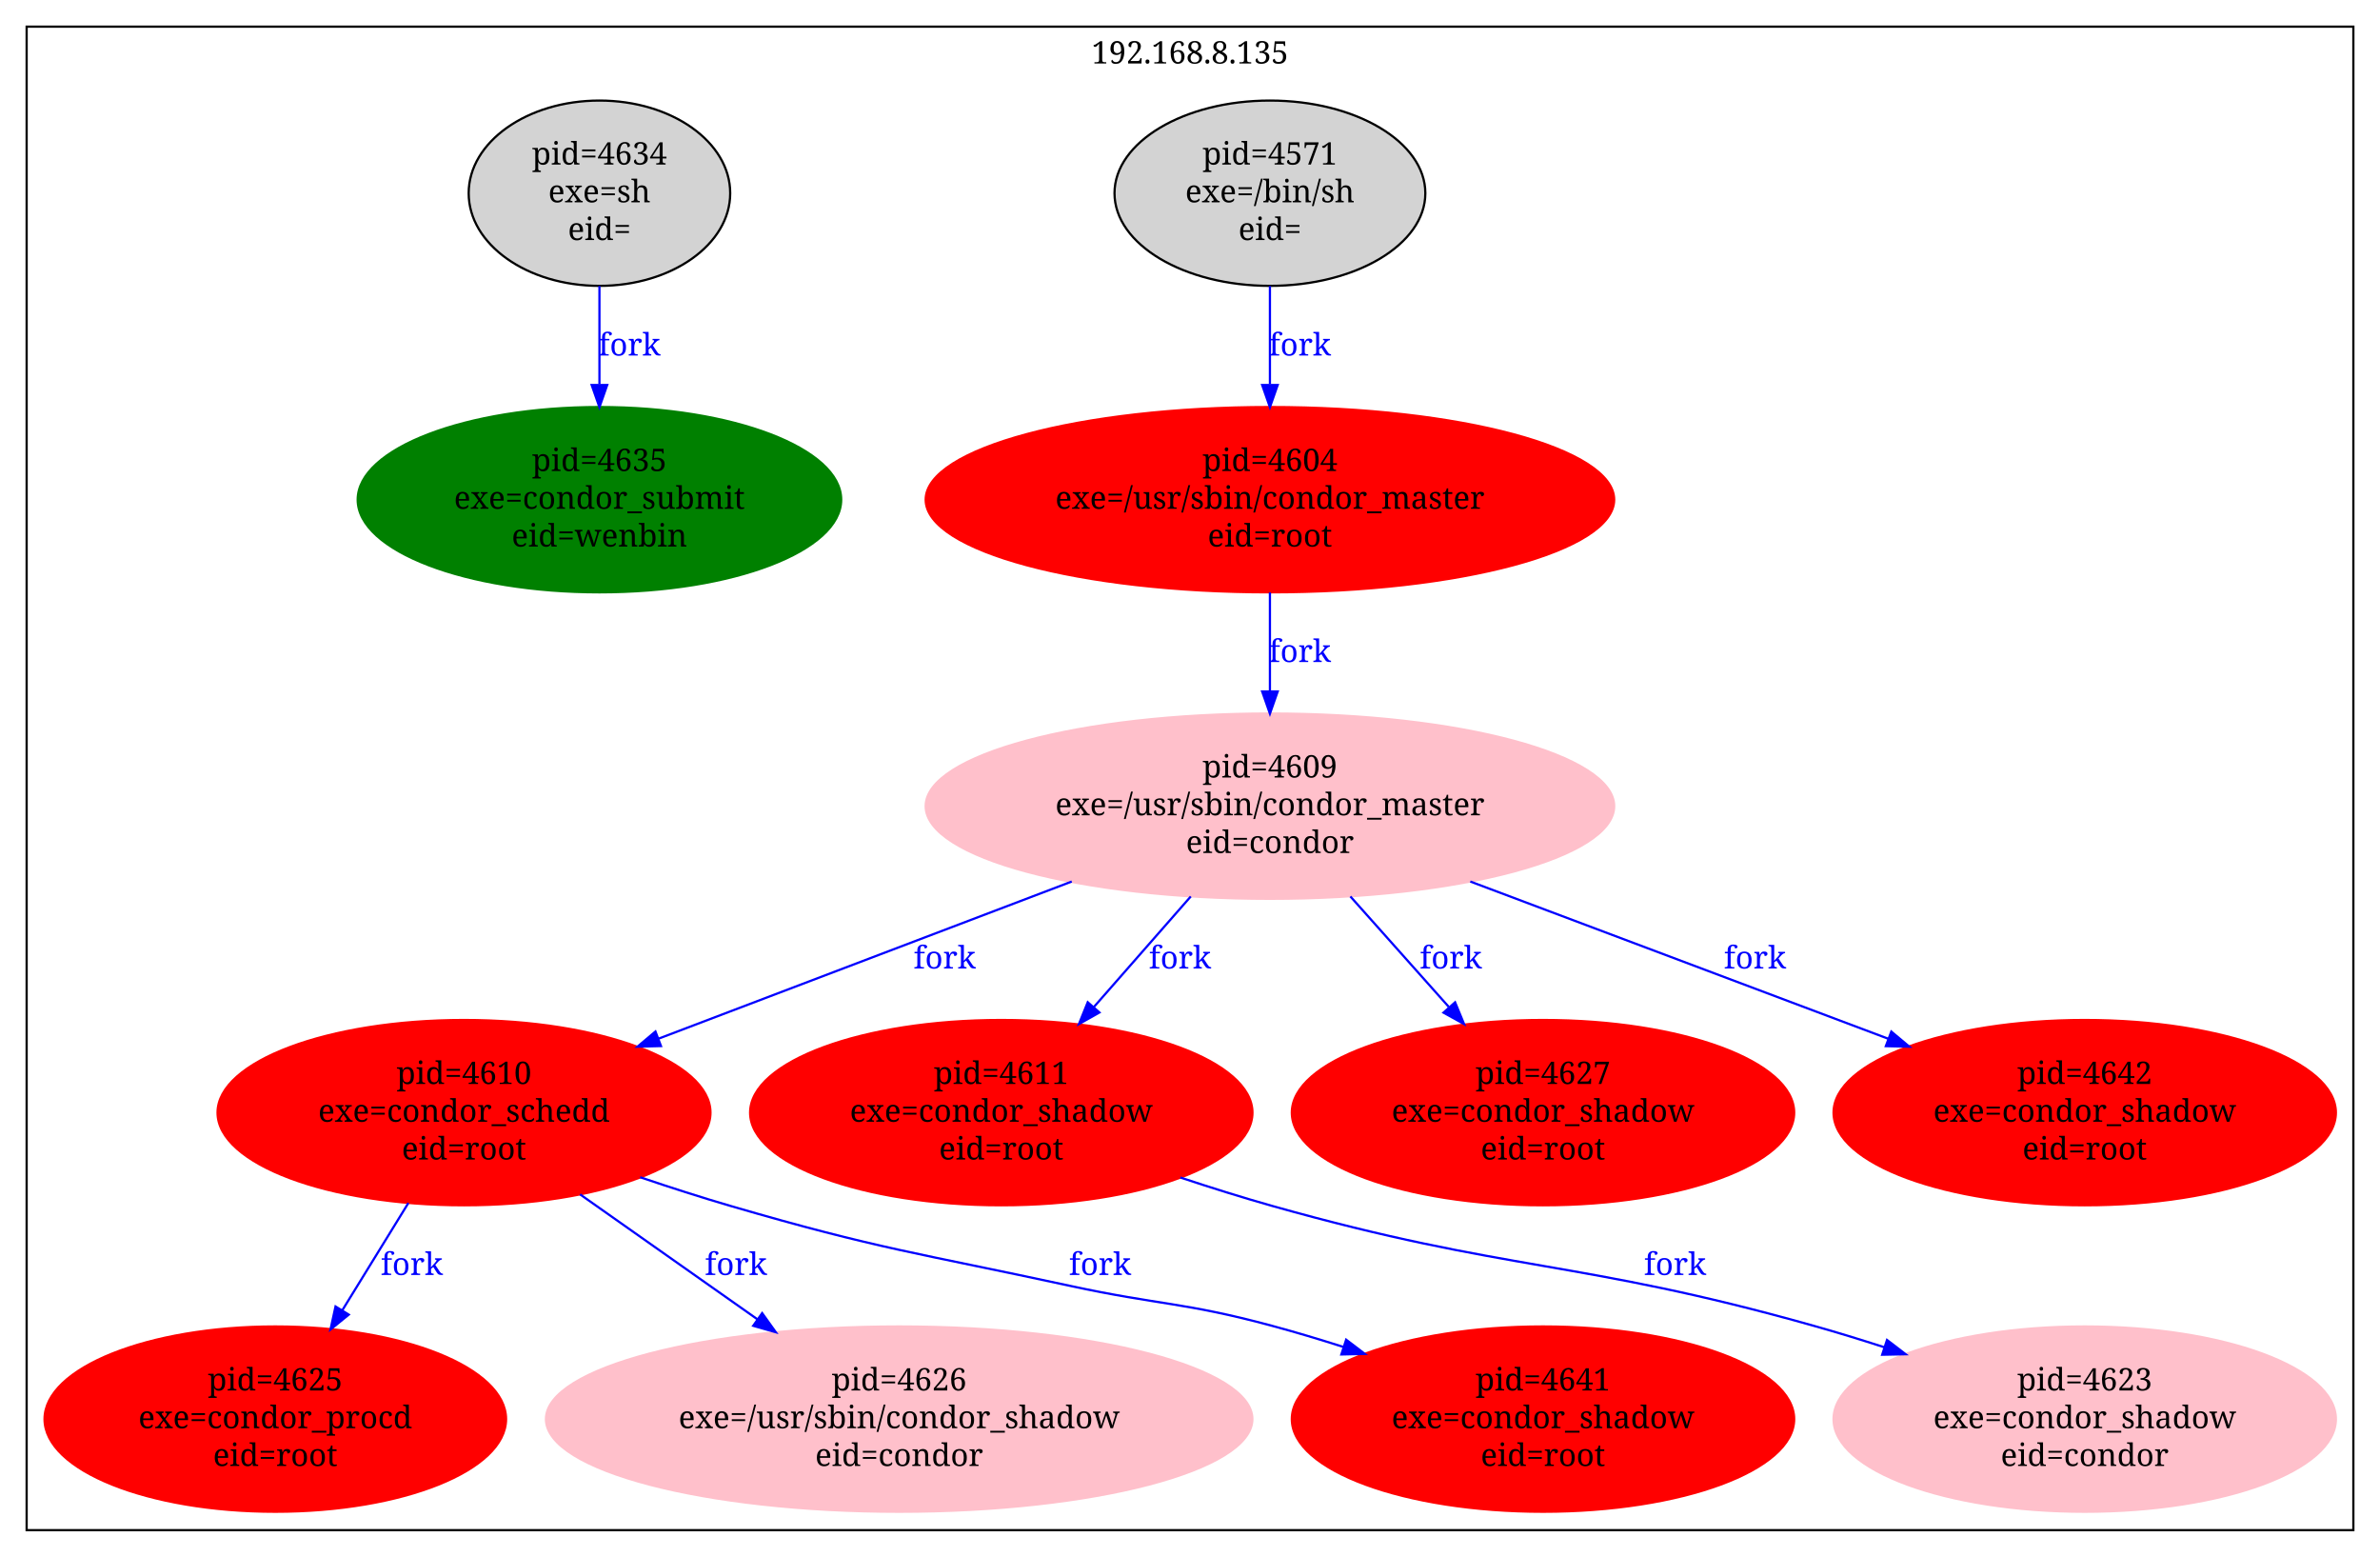
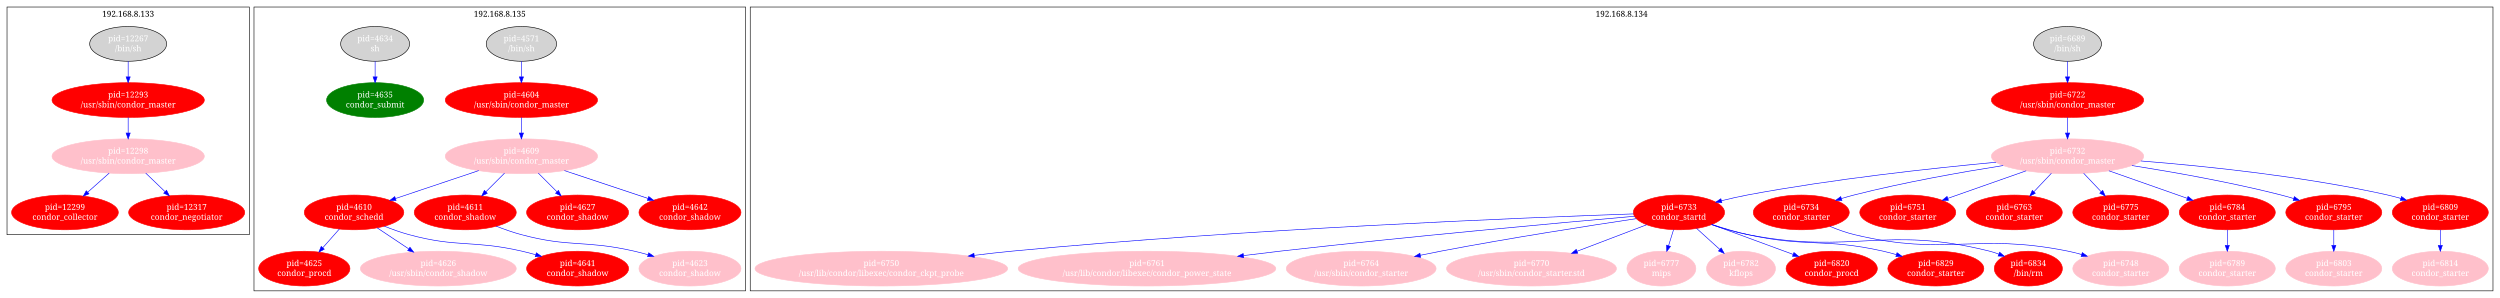
- <svg xmlns="http://www.w3.org/2000/svg" width="1072pt" height="701pt" viewBox="0.00 0.00 1072.00 701.00">
-   <g id="graph1" class="graph" transform="scale(1 1) rotate(0) translate(4 697)">
-     <polygon fill="white" stroke="white" points="-4,5 -4,-697 1069,-697 1069,5 -4,5" />
+ <svg xmlns="http://www.w3.org/2000/svg" xmlns:xlink="http://www.w3.org/1999/xlink" width="4272pt" height="509pt" viewBox="0.00 0.00 4272.00 509.00">
+   <g id="graph1" class="graph" transform="scale(1 1) rotate(0) translate(4 505)">
+     <polygon fill="white" stroke="white" points="-4,5 -4,-505 4269,-505 4269,5 -4,5" />
    <g id="graph2" class="cluster">
-       <polygon fill="white" stroke="black" points="8,-8 8,-685 1056,-685 1056,-8 8,-8" />
-       <text text-anchor="middle" x="532" y="-668.4" font-family="Times Roman,serif" font-size="14.00">192.168.8.135</text>
-     </g>
-     <g id="node1" class="node">
-       <ellipse fill="lightgrey" stroke="black" cx="568" cy="-610" rx="70.004" ry="41.719" />
-       <text text-anchor="middle" x="568" y="-622.9" font-family="Times Roman,serif" font-size="14.00">pid=4571</text>
-       <text text-anchor="middle" x="568" y="-605.9" font-family="Times Roman,serif" font-size="14.00">exe=/bin/sh</text>
-       <text text-anchor="middle" x="568" y="-588.9" font-family="Times Roman,serif" font-size="14.00">eid=</text>
-     </g>
-     <g id="node3" class="node">
-       <ellipse fill="red" stroke="red" cx="568" cy="-472" rx="155.063" ry="41.719" />
-       <text text-anchor="middle" x="568" y="-484.9" font-family="Times Roman,serif" font-size="14.00">pid=4604</text>
-       <text text-anchor="middle" x="568" y="-467.9" font-family="Times Roman,serif" font-size="14.00">exe=/usr/sbin/condor_master</text>
-       <text text-anchor="middle" x="568" y="-450.9" font-family="Times Roman,serif" font-size="14.00">eid=root</text>
+       <a xlink:title="13 processes on 192.168.8.135">
+         <polygon fill="white" stroke="black" points="430,-8 430,-493 1270,-493 1270,-8 430,-8" />
+         <text text-anchor="middle" x="850" y="-476.4" font-family="Times Roman,serif" font-size="14.00">192.168.8.135</text>
+       </a>
+     </g>
+     <g id="graph3" class="cluster">
+       <a xlink:title="5 processes on 192.168.8.133">
+         <polygon fill="white" stroke="black" points="8,-104 8,-493 422,-493 422,-104 8,-104" />
+         <text text-anchor="middle" x="215" y="-476.4" font-family="Times Roman,serif" font-size="14.00">192.168.8.133</text>
+       </a>
+     </g>
+     <g id="graph4" class="cluster">
+       <a xlink:title="24 processes on 192.168.8.134">
+         <polygon fill="white" stroke="black" points="1278,-8 1278,-493 4256,-493 4256,-8 1278,-8" />
+         <text text-anchor="middle" x="2767" y="-476.4" font-family="Times Roman,serif" font-size="14.00">192.168.8.134</text>
+       </a>
+     </g>
+     <g id="pid=12267@192.168.8.133" class="node">
+       <a xlink:title="pid = 12267 @ 192.168.8.133, exe_name: /bin/sh, user: unknown">
+         <ellipse fill="lightgrey" stroke="black" cx="215" cy="-430" rx="65.761" ry="29.698" />
+         <text text-anchor="middle" x="215" y="-434.4" font-family="Times Roman,serif" font-size="14.00" fill="white">pid=12267</text>
+         <text text-anchor="middle" x="215" y="-417.4" font-family="Times Roman,serif" font-size="14.00" fill="white">/bin/sh</text>
+       </a>
+     </g>
+     <g id="pid=12293@192.168.8.133" class="node">
+       <a xlink:title="pid = 12293 @ 192.168.8.133, exe_name: /usr/sbin/condor_master, user: root">
+         <ellipse fill="red" stroke="red" cx="215" cy="-334" rx="130.108" ry="29.698" />
+         <text text-anchor="middle" x="215" y="-338.4" font-family="Times Roman,serif" font-size="14.00" fill="white">pid=12293</text>
+         <text text-anchor="middle" x="215" y="-321.4" font-family="Times Roman,serif" font-size="14.00" fill="white">/usr/sbin/condor_master</text>
+       </a>
    </g>
    <g id="edge2" class="edge">
-       <path fill="none" stroke="blue" d="M568,-568.221C568,-554.305 568,-538.629 568,-524.034" />
-       <polygon fill="blue" stroke="blue" points="571.5,-523.637 568,-513.637 564.5,-523.637 571.5,-523.637" />
-       <text text-anchor="middle" x="581.5" y="-536.9" font-family="Times Roman,serif" font-size="14.00" fill="blue">fork</text>
-     </g>
-     <g id="node5" class="node">
-       <ellipse fill="pink" stroke="pink" cx="568" cy="-334" rx="155.063" ry="41.719" />
-       <text text-anchor="middle" x="568" y="-346.9" font-family="Times Roman,serif" font-size="14.00">pid=4609</text>
-       <text text-anchor="middle" x="568" y="-329.9" font-family="Times Roman,serif" font-size="14.00">exe=/usr/sbin/condor_master</text>
-       <text text-anchor="middle" x="568" y="-312.9" font-family="Times Roman,serif" font-size="14.00">eid=condor</text>
+       <a xlink:title=" forks ">
+         <path fill="none" stroke="blue" d="M215,-400.414C215,-392.019 215,-382.739 215,-373.843" />
+         <polygon fill="blue" stroke="blue" points="218.5,-373.654 215,-363.654 211.5,-373.654 218.5,-373.654" />
+       </a>
+     </g>
+     <g id="pid=12298@192.168.8.133" class="node">
+       <a xlink:title="pid = 12298 @ 192.168.8.133, exe_name: /usr/sbin/condor_master, user: condor">
+         <ellipse fill="pink" stroke="pink" cx="215" cy="-238" rx="130.108" ry="29.698" />
+         <text text-anchor="middle" x="215" y="-242.4" font-family="Times Roman,serif" font-size="14.00" fill="white">pid=12298</text>
+         <text text-anchor="middle" x="215" y="-225.4" font-family="Times Roman,serif" font-size="14.00" fill="white">/usr/sbin/condor_master</text>
+       </a>
    </g>
    <g id="edge4" class="edge">
-       <path fill="none" stroke="blue" d="M568,-430.221C568,-416.305 568,-400.629 568,-386.034" />
-       <polygon fill="blue" stroke="blue" points="571.5,-385.637 568,-375.637 564.5,-385.637 571.5,-385.637" />
-       <text text-anchor="middle" x="581.5" y="-398.9" font-family="Times Roman,serif" font-size="14.00" fill="blue">fork</text>
-     </g>
-     <g id="node7" class="node">
-       <ellipse fill="red" stroke="red" cx="205" cy="-196" rx="111.016" ry="41.719" />
-       <text text-anchor="middle" x="205" y="-208.9" font-family="Times Roman,serif" font-size="14.00">pid=4610</text>
-       <text text-anchor="middle" x="205" y="-191.9" font-family="Times Roman,serif" font-size="14.00">exe=condor_schedd</text>
-       <text text-anchor="middle" x="205" y="-174.9" font-family="Times Roman,serif" font-size="14.00">eid=root</text>
+       <a xlink:title=" forks ">
+         <path fill="none" stroke="blue" d="M215,-304.414C215,-296.019 215,-286.739 215,-277.843" />
+         <polygon fill="blue" stroke="blue" points="218.5,-277.654 215,-267.654 211.5,-277.654 218.5,-277.654" />
+       </a>
+     </g>
+     <g id="pid=12299@192.168.8.133" class="node">
+       <a xlink:title="pid = 12299 @ 192.168.8.133, exe_name: condor_collector, user: root">
+         <ellipse fill="red" stroke="red" cx="107" cy="-142" rx="91.217" ry="29.698" />
+         <text text-anchor="middle" x="107" y="-146.4" font-family="Times Roman,serif" font-size="14.00" fill="white">pid=12299</text>
+         <text text-anchor="middle" x="107" y="-129.4" font-family="Times Roman,serif" font-size="14.00" fill="white">condor_collector</text>
+       </a>
    </g>
    <g id="edge6" class="edge">
-       <path fill="none" stroke="blue" d="M478.735,-300.065C422.08,-278.526 349.093,-250.779 292.735,-229.354" />
-       <polygon fill="blue" stroke="blue" points="293.718,-225.983 283.127,-225.701 291.231,-232.526 293.718,-225.983" />
-       <text text-anchor="middle" x="421.5" y="-260.9" font-family="Times Roman,serif" font-size="14.00" fill="blue">fork</text>
-     </g>
-     <g id="node9" class="node">
-       <ellipse fill="red" stroke="red" cx="447" cy="-196" rx="113.137" ry="41.719" />
-       <text text-anchor="middle" x="447" y="-208.9" font-family="Times Roman,serif" font-size="14.00">pid=4611</text>
-       <text text-anchor="middle" x="447" y="-191.9" font-family="Times Roman,serif" font-size="14.00">exe=condor_shadow</text>
-       <text text-anchor="middle" x="447" y="-174.9" font-family="Times Roman,serif" font-size="14.00">eid=root</text>
+       <a xlink:title=" forks ">
+         <path fill="none" stroke="blue" d="M182.596,-209.197C171.078,-198.958 157.989,-187.324 145.978,-176.647" />
+         <polygon fill="blue" stroke="blue" points="148.067,-173.821 138.268,-169.793 143.416,-179.053 148.067,-173.821" />
+       </a>
+     </g>
+     <g id="pid=12317@192.168.8.133" class="node">
+       <a xlink:title="pid = 12317 @ 192.168.8.133, exe_name: condor_negotiator, user: root">
+         <ellipse fill="red" stroke="red" cx="315" cy="-142" rx="99.201" ry="29.698" />
+         <text text-anchor="middle" x="315" y="-146.4" font-family="Times Roman,serif" font-size="14.00" fill="white">pid=12317</text>
+         <text text-anchor="middle" x="315" y="-129.4" font-family="Times Roman,serif" font-size="14.00" fill="white">condor_negotiator</text>
+       </a>
    </g>
    <g id="edge8" class="edge">
-       <path fill="none" stroke="blue" d="M532.35,-293.342C518.691,-277.764 502.987,-259.853 488.803,-243.676" />
-       <polygon fill="blue" stroke="blue" points="491.202,-241.104 481.978,-235.892 485.939,-245.719 491.202,-241.104" />
-       <text text-anchor="middle" x="527.5" y="-260.9" font-family="Times Roman,serif" font-size="14.00" fill="blue">fork</text>
-     </g>
-     <g id="node11" class="node">
-       <ellipse fill="red" stroke="red" cx="691" cy="-196" rx="113.137" ry="41.719" />
-       <text text-anchor="middle" x="691" y="-208.9" font-family="Times Roman,serif" font-size="14.00">pid=4627</text>
-       <text text-anchor="middle" x="691" y="-191.9" font-family="Times Roman,serif" font-size="14.00">exe=condor_shadow</text>
-       <text text-anchor="middle" x="691" y="-174.9" font-family="Times Roman,serif" font-size="14.00">eid=root</text>
+       <a xlink:title=" forks ">
+         <path fill="none" stroke="blue" d="M245.003,-209.197C255.38,-199.235 267.133,-187.952 278.005,-177.515" />
+         <polygon fill="blue" stroke="blue" points="280.572,-179.902 285.362,-170.452 275.725,-174.852 280.572,-179.902" />
+       </a>
+     </g>
+     <g id="pid=4571@192.168.8.135" class="node">
+       <a xlink:title="pid = 4571 @ 192.168.8.135, exe_name: /bin/sh, user: unknown">
+         <ellipse fill="lightgrey" stroke="black" cx="887" cy="-430" rx="60.104" ry="29.698" />
+         <text text-anchor="middle" x="887" y="-434.4" font-family="Times Roman,serif" font-size="14.00" fill="white">pid=4571</text>
+         <text text-anchor="middle" x="887" y="-417.4" font-family="Times Roman,serif" font-size="14.00" fill="white">/bin/sh</text>
+       </a>
+     </g>
+     <g id="pid=4604@192.168.8.135" class="node">
+       <a xlink:title="pid = 4604 @ 192.168.8.135, exe_name: /usr/sbin/condor_master, user: root">
+         <ellipse fill="red" stroke="red" cx="887" cy="-334" rx="130.108" ry="29.698" />
+         <text text-anchor="middle" x="887" y="-338.4" font-family="Times Roman,serif" font-size="14.00" fill="white">pid=4604</text>
+         <text text-anchor="middle" x="887" y="-321.4" font-family="Times Roman,serif" font-size="14.00" fill="white">/usr/sbin/condor_master</text>
+       </a>
    </g>
    <g id="edge10" class="edge">
-       <path fill="none" stroke="blue" d="M604.239,-293.342C618.124,-277.764 634.088,-259.853 648.506,-243.676" />
-       <polygon fill="blue" stroke="blue" points="651.403,-245.686 655.444,-235.892 646.177,-241.029 651.403,-245.686" />
-       <text text-anchor="middle" x="649.5" y="-260.9" font-family="Times Roman,serif" font-size="14.00" fill="blue">fork</text>
-     </g>
-     <g id="node13" class="node">
-       <ellipse fill="red" stroke="red" cx="935" cy="-196" rx="113.137" ry="41.719" />
-       <text text-anchor="middle" x="935" y="-208.9" font-family="Times Roman,serif" font-size="14.00">pid=4642</text>
-       <text text-anchor="middle" x="935" y="-191.9" font-family="Times Roman,serif" font-size="14.00">exe=condor_shadow</text>
-       <text text-anchor="middle" x="935" y="-174.9" font-family="Times Roman,serif" font-size="14.00">eid=root</text>
+       <a xlink:title=" forks ">
+         <path fill="none" stroke="blue" d="M887,-400.414C887,-392.019 887,-382.739 887,-373.843" />
+         <polygon fill="blue" stroke="blue" points="890.5,-373.654 887,-363.654 883.5,-373.654 890.5,-373.654" />
+       </a>
+     </g>
+     <g id="pid=4609@192.168.8.135" class="node">
+       <a xlink:title="pid = 4609 @ 192.168.8.135, exe_name: /usr/sbin/condor_master, user: condor">
+         <ellipse fill="pink" stroke="pink" cx="887" cy="-238" rx="130.108" ry="29.698" />
+         <text text-anchor="middle" x="887" y="-242.4" font-family="Times Roman,serif" font-size="14.00" fill="white">pid=4609</text>
+         <text text-anchor="middle" x="887" y="-225.4" font-family="Times Roman,serif" font-size="14.00" fill="white">/usr/sbin/condor_master</text>
+       </a>
    </g>
    <g id="edge12" class="edge">
-       <path fill="none" stroke="blue" d="M658.248,-300.065C715.647,-278.482 789.624,-250.665 846.651,-229.221" />
-       <polygon fill="blue" stroke="blue" points="847.883,-232.497 856.012,-225.701 845.42,-225.945 847.883,-232.497" />
-       <text text-anchor="middle" x="786.5" y="-260.9" font-family="Times Roman,serif" font-size="14.00" fill="blue">fork</text>
-     </g>
-     <g id="node15" class="node">
-       <ellipse fill="red" stroke="red" cx="120" cy="-58" rx="103.945" ry="41.719" />
-       <text text-anchor="middle" x="120" y="-70.9" font-family="Times Roman,serif" font-size="14.00">pid=4625</text>
-       <text text-anchor="middle" x="120" y="-53.9" font-family="Times Roman,serif" font-size="14.00">exe=condor_procd</text>
-       <text text-anchor="middle" x="120" y="-36.9" font-family="Times Roman,serif" font-size="14.00">eid=root</text>
+       <a xlink:title=" forks ">
+         <path fill="none" stroke="blue" d="M887,-304.414C887,-296.019 887,-286.739 887,-277.843" />
+         <polygon fill="blue" stroke="blue" points="890.5,-277.654 887,-267.654 883.5,-277.654 890.5,-277.654" />
+       </a>
+     </g>
+     <g id="pid=4610@192.168.8.135" class="node">
+       <a xlink:title="pid = 4610 @ 192.168.8.135, exe_name: condor_schedd, user: root">
+         <ellipse fill="red" stroke="red" cx="601" cy="-142" rx="85.06" ry="29.698" />
+         <text text-anchor="middle" x="601" y="-146.4" font-family="Times Roman,serif" font-size="14.00" fill="white">pid=4610</text>
+         <text text-anchor="middle" x="601" y="-129.4" font-family="Times Roman,serif" font-size="14.00" fill="white">condor_schedd</text>
+       </a>
    </g>
    <g id="edge14" class="edge">
-       <path fill="none" stroke="blue" d="M179.957,-155.342C170.619,-140.181 159.92,-122.811 150.169,-106.98" />
-       <polygon fill="blue" stroke="blue" points="153.089,-105.046 144.864,-98.368 147.128,-108.718 153.089,-105.046" />
-       <text text-anchor="middle" x="181.5" y="-122.9" font-family="Times Roman,serif" font-size="14.00" fill="blue">fork</text>
-     </g>
-     <g id="node17" class="node">
-       <ellipse fill="pink" stroke="pink" cx="401" cy="-58" rx="159.099" ry="41.719" />
-       <text text-anchor="middle" x="401" y="-70.9" font-family="Times Roman,serif" font-size="14.00">pid=4626</text>
-       <text text-anchor="middle" x="401" y="-53.9" font-family="Times Roman,serif" font-size="14.00">exe=/usr/sbin/condor_shadow</text>
-       <text text-anchor="middle" x="401" y="-36.9" font-family="Times Roman,serif" font-size="14.00">eid=condor</text>
+       <a xlink:title=" forks ">
+         <path fill="none" stroke="blue" d="M814.09,-213.527C770.394,-198.859 715.097,-180.298 671.785,-165.76" />
+         <polygon fill="blue" stroke="blue" points="672.767,-162.398 662.173,-162.534 670.54,-169.034 672.767,-162.398" />
+       </a>
+     </g>
+     <g id="pid=4611@192.168.8.135" class="node">
+       <a xlink:title="pid = 4611 @ 192.168.8.135, exe_name: condor_shadow, user: root">
+         <ellipse fill="red" stroke="red" cx="791" cy="-142" rx="87.18" ry="29.698" />
+         <text text-anchor="middle" x="791" y="-146.4" font-family="Times Roman,serif" font-size="14.00" fill="white">pid=4611</text>
+         <text text-anchor="middle" x="791" y="-129.4" font-family="Times Roman,serif" font-size="14.00" fill="white">condor_shadow</text>
+       </a>
    </g>
    <g id="edge16" class="edge">
-       <path fill="none" stroke="blue" d="M257.267,-159.2C281.826,-141.908 311.324,-121.139 337.189,-102.928" />
-       <polygon fill="blue" stroke="blue" points="339.287,-105.732 345.449,-97.113 335.257,-100.008 339.287,-105.732" />
-       <text text-anchor="middle" x="327.5" y="-122.9" font-family="Times Roman,serif" font-size="14.00" fill="blue">fork</text>
-     </g>
-     <g id="node19" class="node">
-       <ellipse fill="red" stroke="red" cx="691" cy="-58" rx="113.137" ry="41.719" />
-       <text text-anchor="middle" x="691" y="-70.9" font-family="Times Roman,serif" font-size="14.00">pid=4641</text>
-       <text text-anchor="middle" x="691" y="-53.9" font-family="Times Roman,serif" font-size="14.00">exe=condor_shadow</text>
-       <text text-anchor="middle" x="691" y="-36.9" font-family="Times Roman,serif" font-size="14.00">eid=root</text>
+       <a xlink:title=" forks ">
+         <path fill="none" stroke="blue" d="M858.197,-209.197C848.145,-199.145 836.749,-187.749 826.234,-177.234" />
+         <polygon fill="blue" stroke="blue" points="828.668,-174.718 819.122,-170.122 823.718,-179.668 828.668,-174.718" />
+       </a>
+     </g>
+     <g id="pid=4627@192.168.8.135" class="node">
+       <a xlink:title="pid = 4627 @ 192.168.8.135, exe_name: condor_shadow, user: root">
+         <ellipse fill="red" stroke="red" cx="983" cy="-142" rx="87.18" ry="29.698" />
+         <text text-anchor="middle" x="983" y="-146.4" font-family="Times Roman,serif" font-size="14.00" fill="white">pid=4627</text>
+         <text text-anchor="middle" x="983" y="-129.4" font-family="Times Roman,serif" font-size="14.00" fill="white">condor_shadow</text>
+       </a>
    </g>
    <g id="edge18" class="edge">
-       <path fill="none" stroke="blue" d="M284.336,-166.91C297.827,-162.344 311.757,-157.864 325,-154 392.061,-134.434 409.724,-132.78 478,-118 518.295,-109.277 529.194,-110.735 569,-100 579.432,-97.187 590.264,-93.942 600.975,-90.53" />
-       <polygon fill="blue" stroke="blue" points="602.33,-93.77 610.762,-87.356 600.17,-87.111 602.33,-93.77" />
-       <text text-anchor="middle" x="491.5" y="-122.9" font-family="Times Roman,serif" font-size="14.00" fill="blue">fork</text>
-     </g>
-     <g id="node21" class="node">
-       <ellipse fill="pink" stroke="pink" cx="935" cy="-58" rx="113.137" ry="41.719" />
-       <text text-anchor="middle" x="935" y="-70.9" font-family="Times Roman,serif" font-size="14.00">pid=4623</text>
-       <text text-anchor="middle" x="935" y="-53.9" font-family="Times Roman,serif" font-size="14.00">exe=condor_shadow</text>
-       <text text-anchor="middle" x="935" y="-36.9" font-family="Times Roman,serif" font-size="14.00">eid=condor</text>
+       <a xlink:title=" forks ">
+         <path fill="none" stroke="blue" d="M915.803,-209.197C925.855,-199.145 937.251,-187.749 947.766,-177.234" />
+         <polygon fill="blue" stroke="blue" points="950.282,-179.668 954.878,-170.122 945.332,-174.718 950.282,-179.668" />
+       </a>
+     </g>
+     <g id="pid=4642@192.168.8.135" class="node">
+       <a xlink:title="pid = 4642 @ 192.168.8.135, exe_name: condor_shadow, user: root">
+         <ellipse fill="red" stroke="red" cx="1175" cy="-142" rx="87.18" ry="29.698" />
+         <text text-anchor="middle" x="1175" y="-146.4" font-family="Times Roman,serif" font-size="14.00" fill="white">pid=4642</text>
+         <text text-anchor="middle" x="1175" y="-129.4" font-family="Times Roman,serif" font-size="14.00" fill="white">condor_shadow</text>
+       </a>
    </g>
    <g id="edge20" class="edge">
-       <path fill="none" stroke="blue" d="M527.639,-166.796C541.357,-162.244 555.524,-157.797 569,-154 675.905,-123.874 706.095,-130.126 813,-100 823.317,-97.093 834.04,-93.805 844.656,-90.38" />
-       <polygon fill="blue" stroke="blue" points="845.946,-93.641 854.361,-87.204 843.769,-86.988 845.946,-93.641" />
-       <text text-anchor="middle" x="750.5" y="-122.9" font-family="Times Roman,serif" font-size="14.00" fill="blue">fork</text>
-     </g>
-     <g id="node22" class="node">
-       <ellipse fill="lightgrey" stroke="black" cx="266" cy="-610" rx="58.898" ry="41.719" />
-       <text text-anchor="middle" x="266" y="-622.9" font-family="Times Roman,serif" font-size="14.00">pid=4634</text>
-       <text text-anchor="middle" x="266" y="-605.9" font-family="Times Roman,serif" font-size="14.00">exe=sh</text>
-       <text text-anchor="middle" x="266" y="-588.9" font-family="Times Roman,serif" font-size="14.00">eid=</text>
-     </g>
-     <g id="node24" class="node">
-       <ellipse fill="green" stroke="green" cx="266" cy="-472" rx="108.894" ry="41.719" />
-       <text text-anchor="middle" x="266" y="-484.9" font-family="Times Roman,serif" font-size="14.00">pid=4635</text>
-       <text text-anchor="middle" x="266" y="-467.9" font-family="Times Roman,serif" font-size="14.00">exe=condor_submit</text>
-       <text text-anchor="middle" x="266" y="-450.9" font-family="Times Roman,serif" font-size="14.00">eid=wenbin</text>
+       <a xlink:title=" forks ">
+         <path fill="none" stroke="blue" d="M960.42,-213.527C1004.27,-198.911 1059.71,-180.429 1103.26,-165.914" />
+         <polygon fill="blue" stroke="blue" points="1104.55,-169.174 1112.93,-162.692 1102.33,-162.534 1104.55,-169.174" />
+       </a>
+     </g>
+     <g id="pid=4625@192.168.8.135" class="node">
+       <a xlink:title="pid = 4625 @ 192.168.8.135, exe_name: condor_procd, user: root">
+         <ellipse fill="red" stroke="red" cx="516" cy="-46" rx="77.989" ry="29.698" />
+         <text text-anchor="middle" x="516" y="-50.4" font-family="Times Roman,serif" font-size="14.00" fill="white">pid=4625</text>
+         <text text-anchor="middle" x="516" y="-33.4" font-family="Times Roman,serif" font-size="14.00" fill="white">condor_procd</text>
+       </a>
    </g>
    <g id="edge22" class="edge">
-       <path fill="none" stroke="blue" d="M266,-568.221C266,-554.305 266,-538.629 266,-524.034" />
-       <polygon fill="blue" stroke="blue" points="269.5,-523.637 266,-513.637 262.5,-523.637 269.5,-523.637" />
-       <text text-anchor="middle" x="279.5" y="-536.9" font-family="Times Roman,serif" font-size="14.00" fill="blue">fork</text>
+       <a xlink:title=" forks ">
+         <path fill="none" stroke="blue" d="M575.957,-113.716C567.051,-103.658 556.908,-92.202 547.529,-81.609" />
+         <polygon fill="blue" stroke="blue" points="550.114,-79.249 540.864,-74.082 544.873,-83.889 550.114,-79.249" />
+       </a>
+     </g>
+     <g id="pid=4626@192.168.8.135" class="node">
+       <a xlink:title="pid = 4626 @ 192.168.8.135, exe_name: /usr/sbin/condor_shadow, user: condor">
+         <ellipse fill="pink" stroke="pink" cx="745" cy="-46" rx="133.143" ry="29.698" />
+         <text text-anchor="middle" x="745" y="-50.4" font-family="Times Roman,serif" font-size="14.00" fill="white">pid=4626</text>
+         <text text-anchor="middle" x="745" y="-33.4" font-family="Times Roman,serif" font-size="14.00" fill="white">/usr/sbin/condor_shadow</text>
+       </a>
+     </g>
+     <g id="edge24" class="edge">
+       <a xlink:title=" forks ">
+         <path fill="none" stroke="blue" d="M640.349,-115.768C657.023,-104.652 676.661,-91.559 694.395,-79.737" />
+         <polygon fill="blue" stroke="blue" points="696.547,-82.509 702.926,-74.049 692.664,-76.684 696.547,-82.509" />
+       </a>
+     </g>
+     <g id="pid=4641@192.168.8.135" class="node">
+       <a xlink:title="pid = 4641 @ 192.168.8.135, exe_name: condor_shadow, user: root">
+         <ellipse fill="red" stroke="red" cx="983" cy="-46" rx="87.18" ry="29.698" />
+         <text text-anchor="middle" x="983" y="-50.4" font-family="Times Roman,serif" font-size="14.00" fill="white">pid=4641</text>
+         <text text-anchor="middle" x="983" y="-33.4" font-family="Times Roman,serif" font-size="14.00" fill="white">condor_shadow</text>
+       </a>
+     </g>
+     <g id="edge26" class="edge">
+       <a xlink:title=" forks ">
+         <path fill="none" stroke="blue" d="M652.936,-118.428C666.417,-113.028 681.068,-107.773 695,-104 778.237,-81.456 802.916,-95.143 887,-76 894.928,-74.195 903.149,-72.054 911.293,-69.759" />
+         <polygon fill="blue" stroke="blue" points="912.535,-73.043 921.164,-66.895 910.585,-66.32 912.535,-73.043" />
+       </a>
+     </g>
+     <g id="pid=4623@192.168.8.135" class="node">
+       <a xlink:title="pid = 4623 @ 192.168.8.135, exe_name: condor_shadow, user: condor">
+         <ellipse fill="pink" stroke="pink" cx="1175" cy="-46" rx="87.18" ry="29.698" />
+         <text text-anchor="middle" x="1175" y="-50.4" font-family="Times Roman,serif" font-size="14.00" fill="white">pid=4623</text>
+         <text text-anchor="middle" x="1175" y="-33.4" font-family="Times Roman,serif" font-size="14.00" fill="white">condor_shadow</text>
+       </a>
+     </g>
+     <g id="edge28" class="edge">
+       <a xlink:title=" forks ">
+         <path fill="none" stroke="blue" d="M843.828,-118.551C857.663,-113.116 872.712,-107.814 887,-104 970.318,-81.759 994.916,-95.143 1079,-76 1086.93,-74.195 1095.15,-72.054 1103.29,-69.759" />
+         <polygon fill="blue" stroke="blue" points="1104.53,-73.043 1113.16,-66.895 1102.58,-66.32 1104.53,-73.043" />
+       </a>
+     </g>
+     <g id="pid=4634@192.168.8.135" class="node">
+       <a xlink:title="pid = 4634 @ 192.168.8.135, exe_name: sh, user: unknown">
+         <ellipse fill="lightgrey" stroke="black" cx="637" cy="-430" rx="58.898" ry="29.698" />
+         <text text-anchor="middle" x="637" y="-434.4" font-family="Times Roman,serif" font-size="14.00" fill="white">pid=4634</text>
+         <text text-anchor="middle" x="637" y="-417.4" font-family="Times Roman,serif" font-size="14.00" fill="white">sh</text>
+       </a>
+     </g>
+     <g id="pid=4635@192.168.8.135" class="node">
+       <a xlink:title="pid = 4635 @ 192.168.8.135, exe_name: condor_submit, user: wenbin">
+         <ellipse fill="green" stroke="green" cx="637" cy="-334" rx="82.939" ry="29.698" />
+         <text text-anchor="middle" x="637" y="-338.4" font-family="Times Roman,serif" font-size="14.00" fill="white">pid=4635</text>
+         <text text-anchor="middle" x="637" y="-321.4" font-family="Times Roman,serif" font-size="14.00" fill="white">condor_submit</text>
+       </a>
+     </g>
+     <g id="edge30" class="edge">
+       <a xlink:title=" forks ">
+         <path fill="none" stroke="blue" d="M637,-400.414C637,-392.019 637,-382.739 637,-373.843" />
+         <polygon fill="blue" stroke="blue" points="640.5,-373.654 637,-363.654 633.5,-373.654 640.5,-373.654" />
+       </a>
+     </g>
+     <g id="pid=6689@192.168.8.134" class="node">
+       <a xlink:title="pid = 6689 @ 192.168.8.134, exe_name: /bin/sh, user: unknown">
+         <ellipse fill="lightgrey" stroke="black" cx="3529" cy="-430" rx="57.983" ry="29.698" />
+         <text text-anchor="middle" x="3529" y="-434.4" font-family="Times Roman,serif" font-size="14.00" fill="white">pid=6689</text>
+         <text text-anchor="middle" x="3529" y="-417.4" font-family="Times Roman,serif" font-size="14.00" fill="white">/bin/sh</text>
+       </a>
+     </g>
+     <g id="pid=6722@192.168.8.134" class="node">
+       <a xlink:title="pid = 6722 @ 192.168.8.134, exe_name: /usr/sbin/condor_master, user: root">
+         <ellipse fill="red" stroke="red" cx="3529" cy="-334" rx="130.108" ry="29.698" />
+         <text text-anchor="middle" x="3529" y="-338.4" font-family="Times Roman,serif" font-size="14.00" fill="white">pid=6722</text>
+         <text text-anchor="middle" x="3529" y="-321.4" font-family="Times Roman,serif" font-size="14.00" fill="white">/usr/sbin/condor_master</text>
+       </a>
+     </g>
+     <g id="edge32" class="edge">
+       <a xlink:title=" forks ">
+         <path fill="none" stroke="blue" d="M3529,-400.414C3529,-392.019 3529,-382.739 3529,-373.843" />
+         <polygon fill="blue" stroke="blue" points="3532.5,-373.654 3529,-363.654 3525.5,-373.654 3532.5,-373.654" />
+       </a>
+     </g>
+     <g id="pid=6732@192.168.8.134" class="node">
+       <a xlink:title="pid = 6732 @ 192.168.8.134, exe_name: /usr/sbin/condor_master, user: condor">
+         <ellipse fill="pink" stroke="pink" cx="3529" cy="-238" rx="130.108" ry="29.698" />
+         <text text-anchor="middle" x="3529" y="-242.4" font-family="Times Roman,serif" font-size="14.00" fill="white">pid=6732</text>
+         <text text-anchor="middle" x="3529" y="-225.4" font-family="Times Roman,serif" font-size="14.00" fill="white">/usr/sbin/condor_master</text>
+       </a>
+     </g>
+     <g id="edge34" class="edge">
+       <a xlink:title=" forks ">
+         <path fill="none" stroke="blue" d="M3529,-304.414C3529,-296.019 3529,-286.739 3529,-277.843" />
+         <polygon fill="blue" stroke="blue" points="3532.5,-277.654 3529,-267.654 3525.5,-277.654 3532.5,-277.654" />
+       </a>
+     </g>
+     <g id="pid=6733@192.168.8.134" class="node">
+       <a xlink:title="pid = 6733 @ 192.168.8.134, exe_name: condor_startd, user: root">
+         <ellipse fill="red" stroke="red" cx="2865" cy="-142" rx="77.989" ry="29.698" />
+         <text text-anchor="middle" x="2865" y="-146.4" font-family="Times Roman,serif" font-size="14.00" fill="white">pid=6733</text>
+         <text text-anchor="middle" x="2865" y="-129.4" font-family="Times Roman,serif" font-size="14.00" fill="white">condor_startd</text>
+       </a>
+     </g>
+     <g id="edge36" class="edge">
+       <a xlink:title=" forks ">
+         <path fill="none" stroke="blue" d="M3406.88,-227.773C3295.77,-217.395 3127.54,-198.994 2983,-172 2968.17,-169.231 2952.44,-165.674 2937.46,-161.984" />
+         <polygon fill="blue" stroke="blue" points="2938.29,-158.585 2927.74,-159.547 2936.59,-165.374 2938.29,-158.585" />
+       </a>
+     </g>
+     <g id="pid=6734@192.168.8.134" class="node">
+       <a xlink:title="pid = 6734 @ 192.168.8.134, exe_name: condor_starter, user: root">
+         <ellipse fill="red" stroke="red" cx="3074" cy="-142" rx="82.024" ry="29.698" />
+         <text text-anchor="middle" x="3074" y="-146.4" font-family="Times Roman,serif" font-size="14.00" fill="white">pid=6734</text>
+         <text text-anchor="middle" x="3074" y="-129.4" font-family="Times Roman,serif" font-size="14.00" fill="white">condor_starter</text>
+       </a>
+     </g>
+     <g id="edge38" class="edge">
+       <a xlink:title=" forks ">
+         <path fill="none" stroke="blue" d="M3419.04,-222.147C3346.38,-210.672 3249.34,-193.438 3165,-172 3157.71,-170.148 3150.16,-168.015 3142.67,-165.757" />
+         <polygon fill="blue" stroke="blue" points="3143.47,-162.34 3132.88,-162.732 3141.4,-169.028 3143.47,-162.34" />
+       </a>
+     </g>
+     <g id="pid=6751@192.168.8.134" class="node">
+       <a xlink:title="pid = 6751 @ 192.168.8.134, exe_name: condor_starter, user: root">
+         <ellipse fill="red" stroke="red" cx="3256" cy="-142" rx="82.024" ry="29.698" />
+         <text text-anchor="middle" x="3256" y="-146.4" font-family="Times Roman,serif" font-size="14.00" fill="white">pid=6751</text>
+         <text text-anchor="middle" x="3256" y="-129.4" font-family="Times Roman,serif" font-size="14.00" fill="white">condor_starter</text>
+       </a>
+     </g>
+     <g id="edge40" class="edge">
+       <a xlink:title=" forks ">
+         <path fill="none" stroke="blue" d="M3458.34,-213.153C3417.1,-198.649 3365.3,-180.436 3324.44,-166.068" />
+         <polygon fill="blue" stroke="blue" points="3325.43,-162.706 3314.84,-162.691 3323.11,-169.31 3325.43,-162.706" />
+       </a>
+     </g>
+     <g id="pid=6763@192.168.8.134" class="node">
+       <a xlink:title="pid = 6763 @ 192.168.8.134, exe_name: condor_starter, user: root">
+         <ellipse fill="red" stroke="red" cx="3438" cy="-142" rx="82.024" ry="29.698" />
+         <text text-anchor="middle" x="3438" y="-146.4" font-family="Times Roman,serif" font-size="14.00" fill="white">pid=6763</text>
+         <text text-anchor="middle" x="3438" y="-129.4" font-family="Times Roman,serif" font-size="14.00" fill="white">condor_starter</text>
+       </a>
+     </g>
+     <g id="edge42" class="edge">
+       <a xlink:title=" forks ">
+         <path fill="none" stroke="blue" d="M3501.45,-208.936C3492.02,-198.989 3481.37,-187.75 3471.52,-177.361" />
+         <polygon fill="blue" stroke="blue" points="3473.94,-174.827 3464.52,-169.977 3468.86,-179.642 3473.94,-174.827" />
+       </a>
+     </g>
+     <g id="pid=6775@192.168.8.134" class="node">
+       <a xlink:title="pid = 6775 @ 192.168.8.134, exe_name: condor_starter, user: root">
+         <ellipse fill="red" stroke="red" cx="3620" cy="-142" rx="82.024" ry="29.698" />
+         <text text-anchor="middle" x="3620" y="-146.4" font-family="Times Roman,serif" font-size="14.00" fill="white">pid=6775</text>
+         <text text-anchor="middle" x="3620" y="-129.4" font-family="Times Roman,serif" font-size="14.00" fill="white">condor_starter</text>
+       </a>
+     </g>
+     <g id="edge44" class="edge">
+       <a xlink:title=" forks ">
+         <path fill="none" stroke="blue" d="M3556.55,-208.936C3565.98,-198.989 3576.63,-187.75 3586.48,-177.361" />
+         <polygon fill="blue" stroke="blue" points="3589.14,-179.642 3593.48,-169.977 3584.06,-174.827 3589.14,-179.642" />
+       </a>
+     </g>
+     <g id="pid=6784@192.168.8.134" class="node">
+       <a xlink:title="pid = 6784 @ 192.168.8.134, exe_name: condor_starter, user: root">
+         <ellipse fill="red" stroke="red" cx="3802" cy="-142" rx="82.024" ry="29.698" />
+         <text text-anchor="middle" x="3802" y="-146.4" font-family="Times Roman,serif" font-size="14.00" fill="white">pid=6784</text>
+         <text text-anchor="middle" x="3802" y="-129.4" font-family="Times Roman,serif" font-size="14.00" fill="white">condor_starter</text>
+       </a>
+     </g>
+     <g id="edge46" class="edge">
+       <a xlink:title=" forks ">
+         <path fill="none" stroke="blue" d="M3599.66,-213.153C3640.9,-198.649 3692.7,-180.436 3733.56,-166.068" />
+         <polygon fill="blue" stroke="blue" points="3734.89,-169.31 3743.16,-162.691 3732.57,-162.706 3734.89,-169.31" />
+       </a>
+     </g>
+     <g id="pid=6795@192.168.8.134" class="node">
+       <a xlink:title="pid = 6795 @ 192.168.8.134, exe_name: condor_starter, user: root">
+         <ellipse fill="red" stroke="red" cx="3984" cy="-142" rx="82.024" ry="29.698" />
+         <text text-anchor="middle" x="3984" y="-146.4" font-family="Times Roman,serif" font-size="14.00" fill="white">pid=6795</text>
+         <text text-anchor="middle" x="3984" y="-129.4" font-family="Times Roman,serif" font-size="14.00" fill="white">condor_starter</text>
+       </a>
+     </g>
+     <g id="edge48" class="edge">
+       <a xlink:title=" forks ">
+         <path fill="none" stroke="blue" d="M3638.96,-222.147C3711.62,-210.672 3808.66,-193.438 3893,-172 3900.29,-170.148 3907.84,-168.015 3915.33,-165.757" />
+         <polygon fill="blue" stroke="blue" points="3916.6,-169.028 3925.12,-162.732 3914.53,-162.34 3916.6,-169.028" />
+       </a>
+     </g>
+     <g id="pid=6809@192.168.8.134" class="node">
+       <a xlink:title="pid = 6809 @ 192.168.8.134, exe_name: condor_starter, user: root">
+         <ellipse fill="red" stroke="red" cx="4166" cy="-142" rx="82.024" ry="29.698" />
+         <text text-anchor="middle" x="4166" y="-146.4" font-family="Times Roman,serif" font-size="14.00" fill="white">pid=6809</text>
+         <text text-anchor="middle" x="4166" y="-129.4" font-family="Times Roman,serif" font-size="14.00" fill="white">condor_starter</text>
+       </a>
+     </g>
+     <g id="edge50" class="edge">
+       <a xlink:title=" forks ">
+         <path fill="none" stroke="blue" d="M3654.34,-229.941C3765.78,-221.1 3932.65,-203.739 4075,-172 4082.73,-170.276 4090.74,-168.154 4098.65,-165.844" />
+         <polygon fill="blue" stroke="blue" points="4099.67,-169.192 4108.22,-162.945 4097.64,-162.493 4099.67,-169.192" />
+       </a>
+     </g>
+     <g id="pid=6750@192.168.8.134" class="node">
+       <a xlink:title="pid = 6750 @ 192.168.8.134, exe_name: /usr/lib/condor/libexec/condor_ckpt_probe, user: condor">
+         <ellipse fill="pink" stroke="pink" cx="1502" cy="-46" rx="215.875" ry="29.698" />
+         <text text-anchor="middle" x="1502" y="-50.4" font-family="Times Roman,serif" font-size="14.00" fill="white">pid=6750</text>
+         <text text-anchor="middle" x="1502" y="-33.4" font-family="Times Roman,serif" font-size="14.00" fill="white">/usr/lib/condor/libexec/condor_ckpt_probe</text>
+       </a>
+     </g>
+     <g id="edge52" class="edge">
+       <a xlink:title=" forks ">
+         <path fill="none" stroke="blue" d="M2787.23,-139.492C2602.83,-133.107 2124.7,-113.993 1727,-76 1705.57,-73.953 1683.04,-71.413 1660.85,-68.684" />
+         <polygon fill="blue" stroke="blue" points="1661.04,-65.181 1650.69,-67.418 1660.18,-72.127 1661.04,-65.181" />
+       </a>
+     </g>
+     <g id="pid=6761@192.168.8.134" class="node">
+       <a xlink:title="pid = 6761 @ 192.168.8.134, exe_name: /usr/lib/condor/libexec/condor_power_state, user: condor">
+         <ellipse fill="pink" stroke="pink" cx="1956" cy="-46" rx="220.117" ry="29.698" />
+         <text text-anchor="middle" x="1956" y="-50.4" font-family="Times Roman,serif" font-size="14.00" fill="white">pid=6761</text>
+         <text text-anchor="middle" x="1956" y="-33.4" font-family="Times Roman,serif" font-size="14.00" fill="white">/usr/lib/condor/libexec/condor_power_state</text>
+       </a>
+     </g>
+     <g id="edge54" class="edge">
+       <a xlink:title=" forks ">
+         <path fill="none" stroke="blue" d="M2788.94,-135.455C2663.14,-124.443 2403.9,-100.955 2185,-76 2164.28,-73.638 2142.52,-70.997 2121.01,-68.288" />
+         <polygon fill="blue" stroke="blue" points="2121.18,-64.781 2110.82,-66.997 2120.3,-71.726 2121.18,-64.781" />
+       </a>
+     </g>
+     <g id="pid=6764@192.168.8.134" class="node">
+       <a xlink:title="pid = 6764 @ 192.168.8.134, exe_name: /usr/sbin/condor_starter, user: condor">
+         <ellipse fill="pink" stroke="pink" cx="2322" cy="-46" rx="127.986" ry="29.698" />
+         <text text-anchor="middle" x="2322" y="-50.4" font-family="Times Roman,serif" font-size="14.00" fill="white">pid=6764</text>
+         <text text-anchor="middle" x="2322" y="-33.4" font-family="Times Roman,serif" font-size="14.00" fill="white">/usr/sbin/condor_starter</text>
+       </a>
+     </g>
+     <g id="edge56" class="edge">
+       <a xlink:title=" forks ">
+         <path fill="none" stroke="blue" d="M2792.18,-131.384C2710.77,-119.231 2575.1,-98.13 2459,-76 2447.41,-73.792 2435.31,-71.345 2423.29,-68.829" />
+         <polygon fill="blue" stroke="blue" points="2423.74,-65.347 2413.24,-66.703 2422.3,-72.196 2423.74,-65.347" />
+       </a>
+     </g>
+     <g id="pid=6770@192.168.8.134" class="node">
+       <a xlink:title="pid = 6770 @ 192.168.8.134, exe_name: /usr/sbin/condor_starter.std, user: condor">
+         <ellipse fill="pink" stroke="pink" cx="2613" cy="-46" rx="145.163" ry="29.698" />
+         <text text-anchor="middle" x="2613" y="-50.4" font-family="Times Roman,serif" font-size="14.00" fill="white">pid=6770</text>
+         <text text-anchor="middle" x="2613" y="-33.4" font-family="Times Roman,serif" font-size="14.00" fill="white">/usr/sbin/condor_starter.std</text>
+       </a>
+     </g>
+     <g id="edge58" class="edge">
+       <a xlink:title=" forks ">
+         <path fill="none" stroke="blue" d="M2810.01,-121.051C2775.16,-107.777 2729.56,-90.404 2691.01,-75.717" />
+         <polygon fill="blue" stroke="blue" points="2691.96,-72.334 2681.37,-72.044 2689.47,-78.875 2691.96,-72.334" />
+       </a>
+     </g>
+     <g id="pid=6777@192.168.8.134" class="node">
+       <a xlink:title="pid = 6777 @ 192.168.8.134, exe_name: mips, user: condor">
+         <ellipse fill="pink" stroke="pink" cx="2835" cy="-46" rx="58.898" ry="29.698" />
+         <text text-anchor="middle" x="2835" y="-50.4" font-family="Times Roman,serif" font-size="14.00" fill="white">pid=6777</text>
+         <text text-anchor="middle" x="2835" y="-33.4" font-family="Times Roman,serif" font-size="14.00" fill="white">mips</text>
+       </a>
+     </g>
+     <g id="edge60" class="edge">
+       <a xlink:title=" forks ">
+         <path fill="none" stroke="blue" d="M2855.84,-112.675C2853.13,-104.01 2850.12,-94.382 2847.25,-85.199" />
+         <polygon fill="blue" stroke="blue" points="2850.53,-83.977 2844.21,-75.476 2843.85,-86.065 2850.53,-83.977" />
+       </a>
+     </g>
+     <g id="pid=6782@192.168.8.134" class="node">
+       <a xlink:title="pid = 6782 @ 192.168.8.134, exe_name: kflops, user: condor">
+         <ellipse fill="pink" stroke="pink" cx="2971" cy="-46" rx="58.898" ry="29.698" />
+         <text text-anchor="middle" x="2971" y="-50.4" font-family="Times Roman,serif" font-size="14.00" fill="white">pid=6782</text>
+         <text text-anchor="middle" x="2971" y="-33.4" font-family="Times Roman,serif" font-size="14.00" fill="white">kflops</text>
+       </a>
+     </g>
+     <g id="edge62" class="edge">
+       <a xlink:title=" forks ">
+         <path fill="none" stroke="blue" d="M2895.09,-114.747C2907.47,-103.533 2921.92,-90.448 2934.87,-78.722" />
+         <polygon fill="blue" stroke="blue" points="2937.23,-81.306 2942.29,-71.999 2932.53,-76.117 2937.23,-81.306" />
+       </a>
+     </g>
+     <g id="pid=6820@192.168.8.134" class="node">
+       <a xlink:title="pid = 6820 @ 192.168.8.134, exe_name: condor_procd, user: root">
+         <ellipse fill="red" stroke="red" cx="3126" cy="-46" rx="77.989" ry="29.698" />
+         <text text-anchor="middle" x="3126" y="-50.4" font-family="Times Roman,serif" font-size="14.00" fill="white">pid=6820</text>
+         <text text-anchor="middle" x="3126" y="-33.4" font-family="Times Roman,serif" font-size="14.00" fill="white">condor_procd</text>
+       </a>
+     </g>
+     <g id="edge64" class="edge">
+       <a xlink:title=" forks ">
+         <path fill="none" stroke="blue" d="M2920.99,-121.406C2961.79,-106.398 3017.21,-86.016 3060.14,-70.225" />
+         <polygon fill="blue" stroke="blue" points="3061.47,-73.463 3069.65,-66.726 3059.06,-66.893 3061.47,-73.463" />
+       </a>
+     </g>
+     <g id="pid=6829@192.168.8.134" class="node">
+       <a xlink:title="pid = 6829 @ 192.168.8.134, exe_name: condor_starter, user: root">
+         <ellipse fill="red" stroke="red" cx="3304" cy="-46" rx="82.024" ry="29.698" />
+         <text text-anchor="middle" x="3304" y="-50.4" font-family="Times Roman,serif" font-size="14.00" fill="white">pid=6829</text>
+         <text text-anchor="middle" x="3304" y="-33.4" font-family="Times Roman,serif" font-size="14.00" fill="white">condor_starter</text>
+       </a>
+     </g>
+     <g id="edge66" class="edge">
+       <a xlink:title=" forks ">
+         <path fill="none" stroke="blue" d="M2921.42,-121.419C2940.73,-115.022 2962.61,-108.481 2983,-104 3083.58,-81.895 3112.5,-98.452 3213,-76 3220.73,-74.272 3228.74,-72.149 3236.65,-69.837" />
+         <polygon fill="blue" stroke="blue" points="3237.67,-73.186 3246.22,-66.937 3235.64,-66.486 3237.67,-73.186" />
+       </a>
+     </g>
+     <g id="pid=6834@192.168.8.134" class="node">
+       <a xlink:title="pid = 6834 @ 192.168.8.134, exe_name: /bin/rm, user: root">
+         <ellipse fill="red" stroke="red" cx="3462" cy="-46" rx="58.188" ry="29.698" />
+         <text text-anchor="middle" x="3462" y="-50.4" font-family="Times Roman,serif" font-size="14.00" fill="white">pid=6834</text>
+         <text text-anchor="middle" x="3462" y="-33.4" font-family="Times Roman,serif" font-size="14.00" fill="white">/bin/rm</text>
+       </a>
+     </g>
+     <g id="edge68" class="edge">
+       <a xlink:title=" forks ">
+         <path fill="none" stroke="blue" d="M2920.39,-121.087C2939.91,-114.544 2962.18,-107.997 2983,-104 3163.24,-69.392 3216.92,-120.415 3395,-76 3400.41,-74.651 3405.93,-72.886 3411.36,-70.888" />
+         <polygon fill="blue" stroke="blue" points="3412.98,-74.009 3421,-67.079 3410.41,-67.499 3412.98,-74.009" />
+       </a>
+     </g>
+     <g id="pid=6748@192.168.8.134" class="node">
+       <a xlink:title="pid = 6748 @ 192.168.8.134, exe_name: condor_starter, user: condor">
+         <ellipse fill="pink" stroke="pink" cx="3620" cy="-46" rx="82.024" ry="29.698" />
+         <text text-anchor="middle" x="3620" y="-50.4" font-family="Times Roman,serif" font-size="14.00" fill="white">pid=6748</text>
+         <text text-anchor="middle" x="3620" y="-33.4" font-family="Times Roman,serif" font-size="14.00" fill="white">condor_starter</text>
+       </a>
+     </g>
+     <g id="edge70" class="edge">
+       <a xlink:title=" forks ">
+         <path fill="none" stroke="blue" d="M3123.1,-118.146C3136.41,-112.613 3151.02,-107.365 3165,-104 3322.75,-66.035 3369.9,-107.855 3529,-76 3536.89,-74.421 3545.04,-72.369 3553.08,-70.078" />
+         <polygon fill="blue" stroke="blue" points="3554.21,-73.391 3562.8,-67.181 3552.21,-66.683 3554.21,-73.391" />
+       </a>
+     </g>
+     <g id="pid=6789@192.168.8.134" class="node">
+       <a xlink:title="pid = 6789 @ 192.168.8.134, exe_name: condor_starter, user: condor">
+         <ellipse fill="pink" stroke="pink" cx="3802" cy="-46" rx="82.024" ry="29.698" />
+         <text text-anchor="middle" x="3802" y="-50.4" font-family="Times Roman,serif" font-size="14.00" fill="white">pid=6789</text>
+         <text text-anchor="middle" x="3802" y="-33.4" font-family="Times Roman,serif" font-size="14.00" fill="white">condor_starter</text>
+       </a>
+     </g>
+     <g id="edge72" class="edge">
+       <a xlink:title=" forks ">
+         <path fill="none" stroke="blue" d="M3802,-112.414C3802,-104.019 3802,-94.739 3802,-85.843" />
+         <polygon fill="blue" stroke="blue" points="3805.5,-85.654 3802,-75.654 3798.5,-85.654 3805.5,-85.654" />
+       </a>
+     </g>
+     <g id="pid=6803@192.168.8.134" class="node">
+       <a xlink:title="pid = 6803 @ 192.168.8.134, exe_name: condor_starter, user: condor">
+         <ellipse fill="pink" stroke="pink" cx="3984" cy="-46" rx="82.024" ry="29.698" />
+         <text text-anchor="middle" x="3984" y="-50.4" font-family="Times Roman,serif" font-size="14.00" fill="white">pid=6803</text>
+         <text text-anchor="middle" x="3984" y="-33.4" font-family="Times Roman,serif" font-size="14.00" fill="white">condor_starter</text>
+       </a>
+     </g>
+     <g id="edge74" class="edge">
+       <a xlink:title=" forks ">
+         <path fill="none" stroke="blue" d="M3984,-112.414C3984,-104.019 3984,-94.739 3984,-85.843" />
+         <polygon fill="blue" stroke="blue" points="3987.5,-85.654 3984,-75.654 3980.5,-85.654 3987.5,-85.654" />
+       </a>
+     </g>
+     <g id="pid=6814@192.168.8.134" class="node">
+       <a xlink:title="pid = 6814 @ 192.168.8.134, exe_name: condor_starter, user: condor">
+         <ellipse fill="pink" stroke="pink" cx="4166" cy="-46" rx="82.024" ry="29.698" />
+         <text text-anchor="middle" x="4166" y="-50.4" font-family="Times Roman,serif" font-size="14.00" fill="white">pid=6814</text>
+         <text text-anchor="middle" x="4166" y="-33.4" font-family="Times Roman,serif" font-size="14.00" fill="white">condor_starter</text>
+       </a>
+     </g>
+     <g id="edge76" class="edge">
+       <a xlink:title=" forks ">
+         <path fill="none" stroke="blue" d="M4166,-112.414C4166,-104.019 4166,-94.739 4166,-85.843" />
+         <polygon fill="blue" stroke="blue" points="4169.5,-85.654 4166,-75.654 4162.5,-85.654 4169.5,-85.654" />
+       </a>
    </g>
  </g>
</svg>
